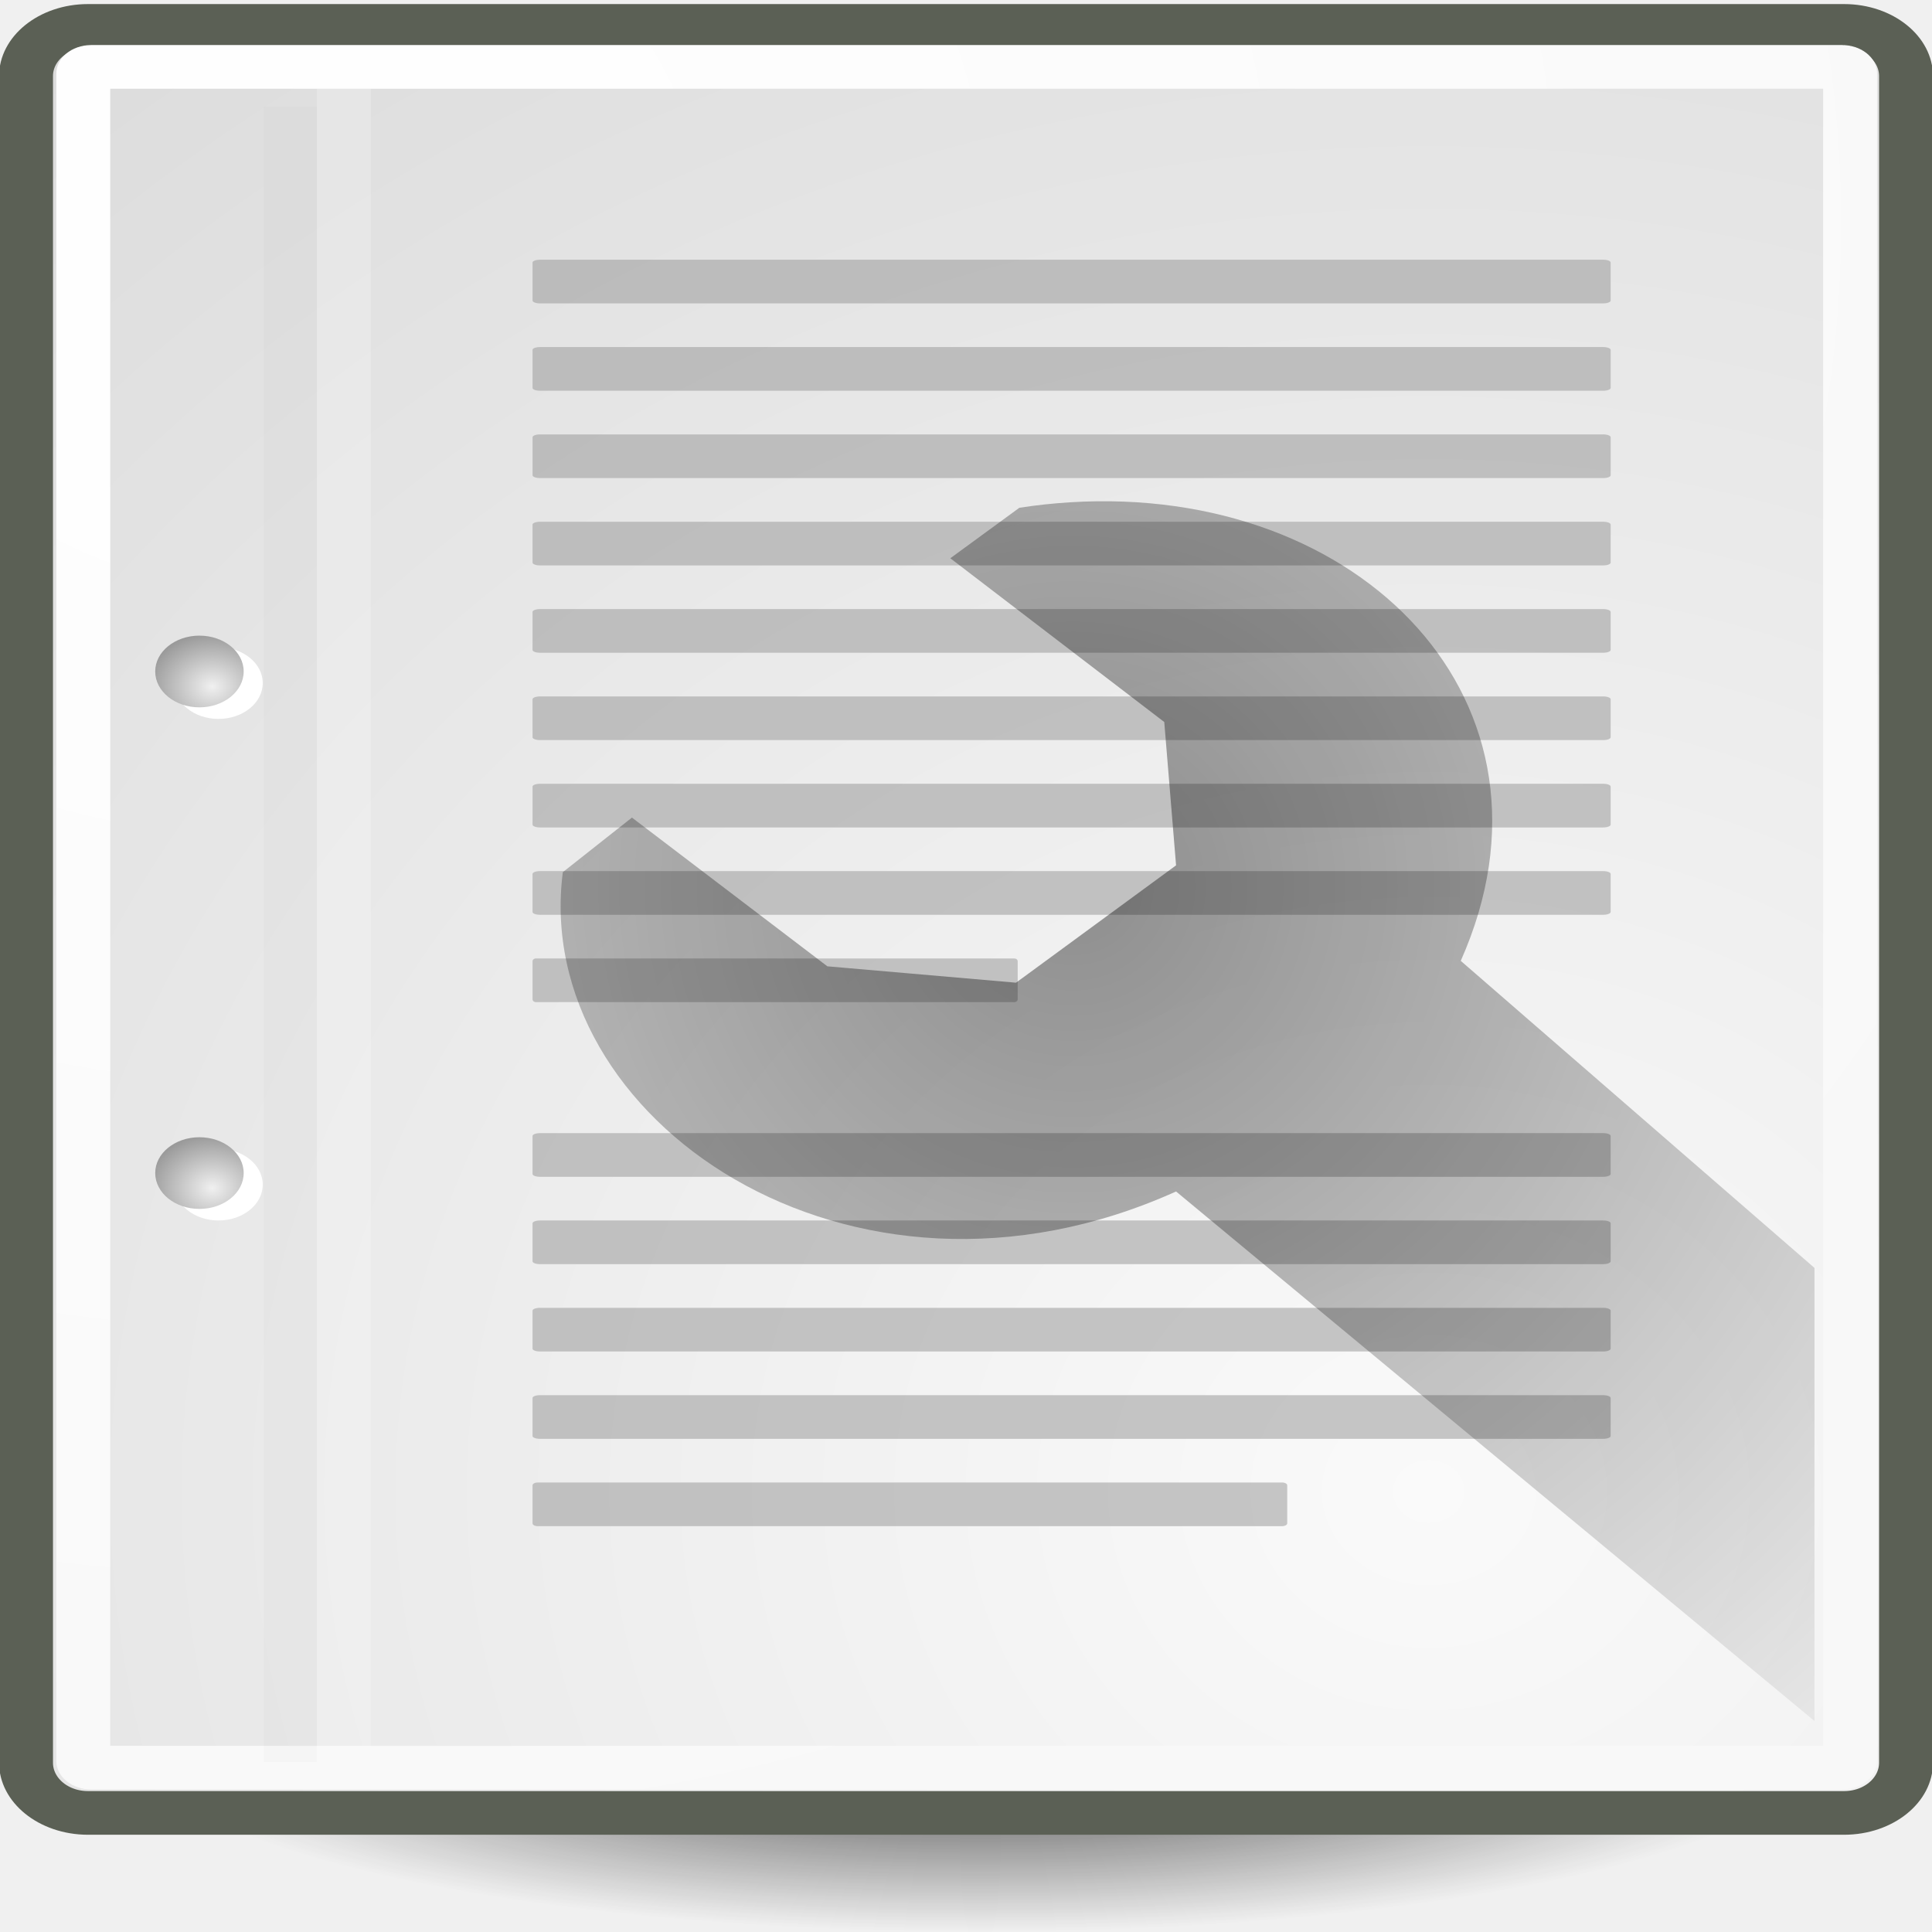
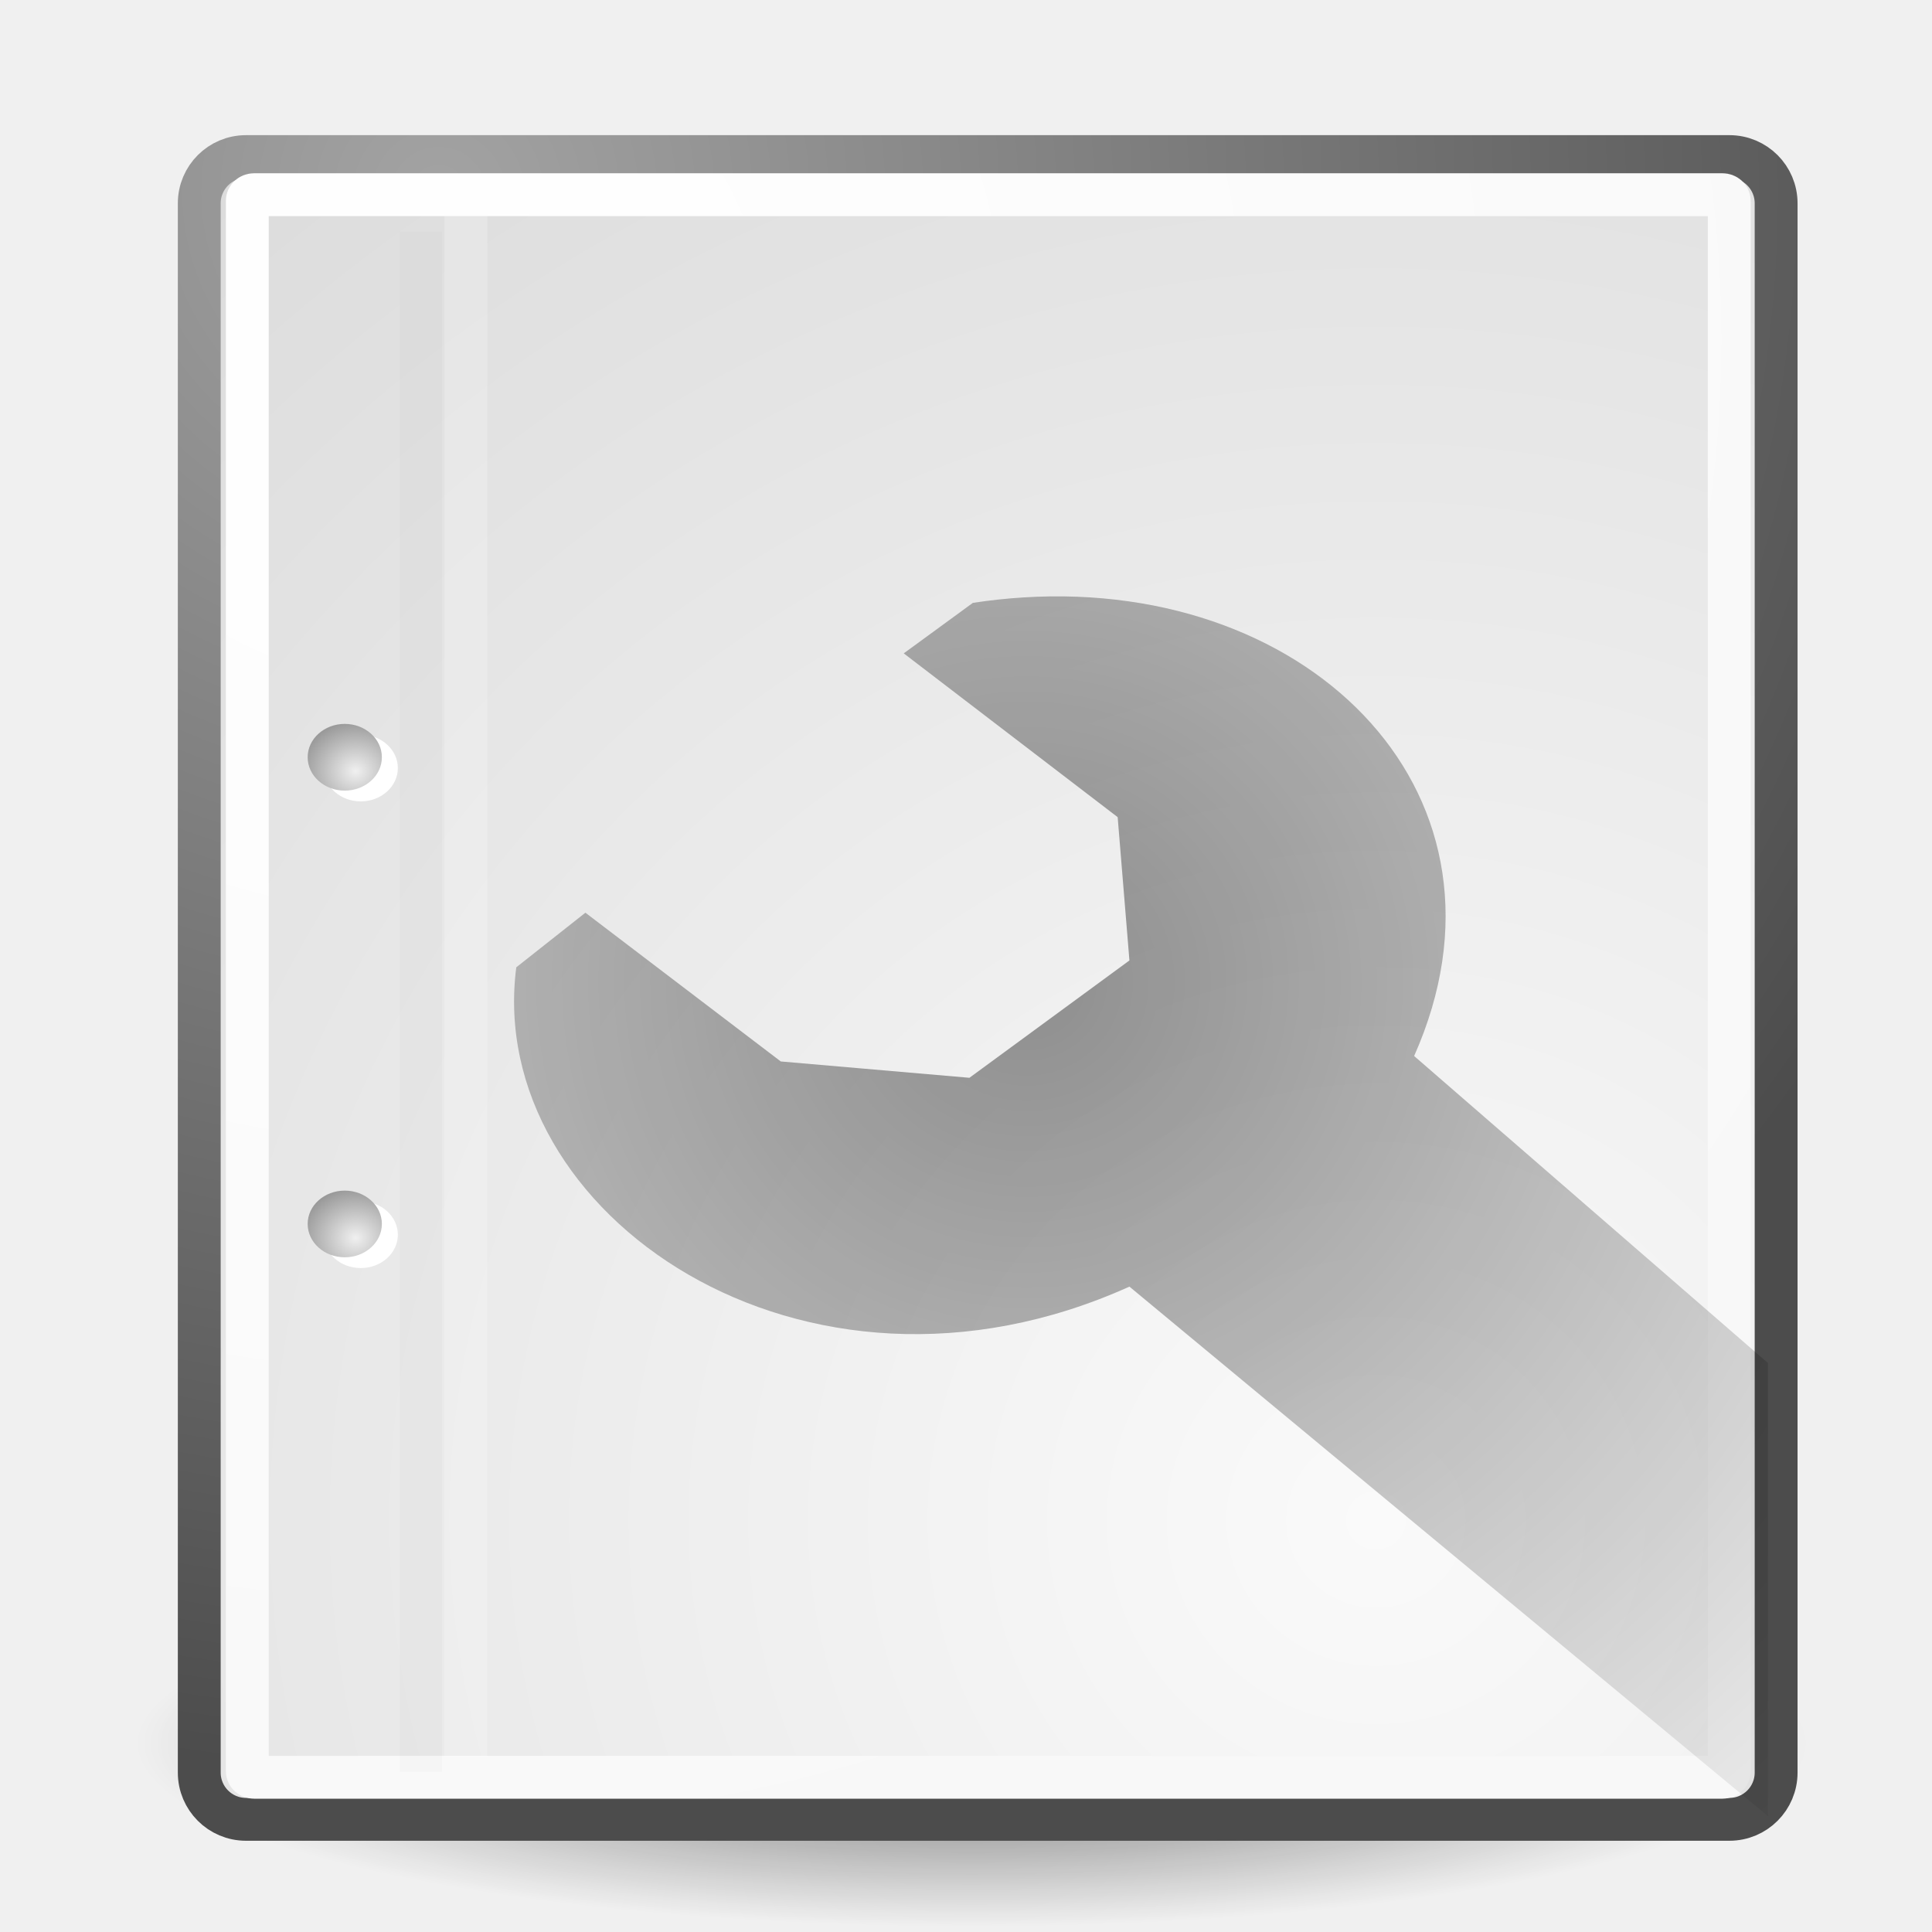
<svg xmlns="http://www.w3.org/2000/svg" xmlns:xlink="http://www.w3.org/1999/xlink" id="svg249" height="22" width="22" version="1.0">
  <defs id="defs3">
+     <radialGradient xlink:href="#linearGradient4542" id="radialGradient4548" cx="24.307" cy="42.078" fx="24.307" fy="42.078" r="15.822" gradientTransform="matrix(1,0,0,0.284916,0,30.08928)" gradientUnits="userSpaceOnUse" />
+     <radialGradient r="37.752" fy="3.756" fx="8.824" cy="3.756" cx="8.824" gradientTransform="matrix(0.498539,0,0,0.477862,0.596062,0.394992)" gradientUnits="userSpaceOnUse" id="radialGradient15656" xlink:href="#linearGradient269" />
+     <radialGradient r="86.708" fy="35.737" fx="33.967" cy="35.737" cx="33.967" gradientTransform="matrix(0.494533,0,0,0.481732,-1.130598,9.588165e-2)" gradientUnits="userSpaceOnUse" id="radialGradient15658" xlink:href="#linearGradient259" />
+     <radialGradient r="38.159" fy="7.268" fx="8.144" cy="7.268" cx="8.144" gradientTransform="matrix(0.498539,0,0,0.477862,0.596062,0.394992)" gradientUnits="userSpaceOnUse" id="radialGradient15668" xlink:href="#linearGradient15662" />
+     <radialGradient xlink:href="#aigrd3" id="radialGradient2285" gradientUnits="userSpaceOnUse" gradientTransform="matrix(0.229703,0,0,0.229703,4.613529,3.979808)" cx="20.892" cy="64.568" fx="20.892" fy="64.568" r="5.257" />
+     <radialGradient xlink:href="#aigrd2" id="radialGradient2283" gradientUnits="userSpaceOnUse" gradientTransform="matrix(0.229703,0,0,0.229703,4.613529,3.979808)" cx="20.892" cy="114.568" fx="20.892" fy="114.568" r="5.256" />
    <linearGradient id="linearGradient2616">
      <stop style="stop-color:#000000;stop-opacity:1;" offset="0" id="stop2618" />
      <stop style="stop-color:#000000;stop-opacity:0;" offset="1" id="stop2620" />
    </linearGradient>
    <linearGradient id="linearGradient4542">
      <stop style="stop-color:#000000;stop-opacity:1;" offset="0" id="stop4544" />
      <stop style="stop-color:#000000;stop-opacity:0;" offset="1" id="stop4546" />
    </linearGradient>
    <linearGradient id="linearGradient15662">
      <stop id="stop15664" offset="0" style="stop-color:#ffffff;stop-opacity:1;" />
      <stop id="stop15666" offset="1" style="stop-color:#f8f8f8;stop-opacity:1;" />
    </linearGradient>
    <radialGradient id="aigrd3" cx="20.892" cy="64.568" r="5.257" fx="20.892" fy="64.568" gradientUnits="userSpaceOnUse">
      <stop offset="0" style="stop-color:#F0F0F0" id="stop15573" />
      <stop offset="1" style="stop-color:#9a9a9a;stop-opacity:1;" id="stop15575" />
    </radialGradient>
    <radialGradient id="aigrd2" cx="20.892" cy="114.568" r="5.256" fx="20.892" fy="114.568" gradientUnits="userSpaceOnUse">
      <stop offset="0" style="stop-color:#F0F0F0" id="stop15566" />
      <stop offset="1" style="stop-color:#9a9a9a;stop-opacity:1;" id="stop15568" />
    </radialGradient>
    <linearGradient id="linearGradient269">
      <stop id="stop270" offset="0" style="stop-color:#a3a3a3;stop-opacity:1;" />
      <stop id="stop271" offset="1" style="stop-color:#4c4c4c;stop-opacity:1;" />
    </linearGradient>
    <linearGradient id="linearGradient259">
      <stop id="stop260" offset="0" style="stop-color:#fafafa;stop-opacity:1;" />
      <stop id="stop261" offset="1" style="stop-color:#bbbbbb;stop-opacity:1;" />
    </linearGradient>
    <radialGradient xlink:href="#linearGradient4542" id="radialGradient1983" gradientUnits="userSpaceOnUse" gradientTransform="matrix(1,0,0,0.284916,0,30.08928)" cx="24.307" cy="42.078" fx="24.307" fy="42.078" r="15.822" />
    <radialGradient xlink:href="#linearGradient259" id="radialGradient1985" gradientUnits="userSpaceOnUse" gradientTransform="scale(0.960493,1.041132)" cx="33.967" cy="35.737" fx="33.967" fy="35.737" r="86.708" />
    <radialGradient xlink:href="#linearGradient15662" id="radialGradient1987" gradientUnits="userSpaceOnUse" gradientTransform="matrix(0.968273,0,0,1.032767,3.353553,0.646447)" cx="8.144" cy="7.268" fx="8.144" fy="7.268" r="38.159" />
    <radialGradient xlink:href="#aigrd2" id="radialGradient1989" gradientUnits="userSpaceOnUse" gradientTransform="matrix(0.229703,0,0,0.229703,4.613529,3.979808)" cx="20.892" cy="114.568" fx="20.892" fy="114.568" r="5.256" />
    <radialGradient xlink:href="#aigrd3" id="radialGradient1991" gradientUnits="userSpaceOnUse" gradientTransform="matrix(0.229703,0,0,0.229703,4.613529,3.979808)" cx="20.892" cy="64.568" fx="20.892" fy="64.568" r="5.257" />
    <radialGradient xlink:href="#linearGradient2616" id="radialGradient1993" gradientUnits="userSpaceOnUse" gradientTransform="matrix(2.110988,0,0,2.53493,-28.91913,-38.04383)" cx="26.03" cy="24.227" fx="26.03" fy="24.227" r="11.63" />
+     <radialGradient xlink:href="#linearGradient2616" id="radialGradient2198" gradientUnits="userSpaceOnUse" gradientTransform="matrix(1.295811,0,0,1.260585,-22.03945,-19.35358)" cx="26.03" cy="24.227" fx="26.03" fy="24.227" r="11.63" />
+     <radialGradient xlink:href="#linearGradient15662" id="radialGradient2230" gradientUnits="userSpaceOnUse" gradientTransform="matrix(0.594366,0,0,0.513581,-1.698828,-1.196629)" cx="8.144" cy="7.268" fx="8.144" fy="7.268" r="38.159" />
+     <radialGradient xlink:href="#linearGradient259" id="radialGradient2233" gradientUnits="userSpaceOnUse" gradientTransform="matrix(0.58959,0,0,0.51774,-3.757376,-1.518098)" cx="33.967" cy="35.737" fx="33.967" fy="35.737" r="86.708" />
  </defs>
  <g id="layer6" />
  <g style="display:inline" id="layer1" />
  <g id="layer5" style="display:inline">
-     <g id="g1948" transform="matrix(0.613841,0,0,0.497286,-3.757376,-1.518098)">
-       <path transform="translate(0,0.707108)" d="M 40.128 42.078 A 15.822 4.508 0 1 1  8.485,42.078 A 15.822 4.508 0 1 1  40.128 42.078 z" id="path3667" style="opacity:0.784;color:black;fill:url(#radialGradient1983);fill-opacity:1;fill-rule:evenodd;stroke:none;stroke-width:2;stroke-linecap:round;stroke-linejoin:round;marker:none;marker-start:none;marker-mid:none;marker-end:none;stroke-miterlimit:4;stroke-dasharray:none;stroke-dashoffset:0;stroke-opacity:1;visibility:visible;display:inline;overflow:visible" />
-       <rect ry="1.149" y="3.646" x="6.604" height="40.92" width="34.875" id="rect15391" style="color:black;fill:url(#radialGradient1985);fill-opacity:1;fill-rule:nonzero;stroke:#5b6055;stroke-width:1;stroke-linecap:round;stroke-linejoin:round;marker:none;marker-start:none;marker-mid:none;marker-end:none;stroke-miterlimit:4;stroke-dashoffset:0;stroke-opacity:1;visibility:visible;display:block;overflow:visible" />
-       <rect rx="0.149" ry="0.149" y="4.584" x="7.666" height="38.946" width="32.776" id="rect15660" style="color:black;fill:none;fill-opacity:1;fill-rule:nonzero;stroke:url(#radialGradient1987);stroke-width:1;stroke-linecap:round;stroke-linejoin:round;marker:none;marker-start:none;marker-mid:none;marker-end:none;stroke-miterlimit:4;stroke-dashoffset:0;stroke-opacity:1;visibility:visible;display:block;overflow:visible" />
-       <g id="g2270" transform="translate(0.646447,-3.798933e-2)" style="display:inline">
-         <g transform="matrix(0.229703,0,0,0.229703,4.967081,4.244972)" style="fill:white;fill-opacity:1;fill-rule:nonzero;stroke:black;stroke-miterlimit:4" id="g1440">
-           <radialGradient gradientUnits="userSpaceOnUse" fy="114.568" fx="20.892" r="5.256" cy="114.568" cx="20.892" id="radialGradient1442">
-             <stop id="stop1444" style="stop-color:#F0F0F0" offset="0" />
-             <stop id="stop1446" style="stop-color:#474747" offset="1" />
-           </radialGradient>
-           <path id="path1448" d="M 23.428,113.07 C 23.428,115.043 21.828,116.642 19.855,116.642 C 17.881,116.642 16.282,115.042 16.282,113.07 C 16.282,111.096 17.882,109.497 19.855,109.497 C 21.828,109.497 23.428,111.097 23.428,113.07 z " style="stroke:none" />
-           <radialGradient gradientUnits="userSpaceOnUse" fy="64.568" fx="20.892" r="5.257" cy="64.568" cx="20.892" id="radialGradient1450">
-             <stop id="stop1452" style="stop-color:#F0F0F0" offset="0" />
-             <stop id="stop1454" style="stop-color:#474747" offset="1" />
-           </radialGradient>
-           <path id="path1456" d="M 23.428,63.07 C 23.428,65.043 21.828,66.643 19.855,66.643 C 17.881,66.643 16.282,65.043 16.282,63.07 C 16.282,61.096 17.882,59.497 19.855,59.497 C 21.828,59.497 23.428,61.097 23.428,63.07 z " style="stroke:none" />
-         </g>
-         <path id="path15570" d="M 9.995,29.952 C 9.995,30.406 9.627,30.773 9.174,30.773 C 8.721,30.773 8.354,30.405 8.354,29.952 C 8.354,29.499 8.721,29.132 9.174,29.132 C 9.627,29.132 9.995,29.499 9.995,29.952 z " style="fill:url(#radialGradient1989);fill-rule:nonzero;stroke:none;stroke-miterlimit:4" />
-         <path id="path15577" d="M 9.995,18.467 C 9.995,18.92 9.627,19.288 9.174,19.288 C 8.721,19.288 8.354,18.92 8.354,18.467 C 8.354,18.014 8.721,17.646 9.174,17.646 C 9.627,17.646 9.995,18.014 9.995,18.467 z " style="fill:url(#radialGradient1991);fill-rule:nonzero;stroke:none;stroke-miterlimit:4" />
+     <path style="opacity:0.567;color:black;fill:url(#radialGradient4548);fill-opacity:1;fill-rule:evenodd;stroke:none;stroke-width:2;stroke-linecap:round;stroke-linejoin:round;marker:none;marker-start:none;marker-mid:none;marker-end:none;stroke-miterlimit:4;stroke-dasharray:none;stroke-dashoffset:0;stroke-opacity:1;visibility:visible;display:inline;overflow:visible" id="path2163" d="M 40.128 42.078 A 15.822 4.508 0 1 1  8.485,42.078 A 15.822 4.508 0 1 1  40.128 42.078 z" transform="matrix(0.601166,0,0,0.462701,-3.546628,0.382162)" />
+     <rect ry="0.532" y="1.783" x="2.269" height="18.934" width="17.956" id="rect2165" style="color:black;fill:url(#radialGradient15658);fill-opacity:1;fill-rule:nonzero;stroke:url(#radialGradient15656);stroke-width:0.488;stroke-linecap:round;stroke-linejoin:round;marker:none;marker-start:none;marker-mid:none;marker-end:none;stroke-miterlimit:4;stroke-dashoffset:0;stroke-opacity:1;visibility:visible;display:block;overflow:visible" />
+     <rect rx="0.077" ry="0.069" y="2.217" x="2.816" height="18.021" width="16.875" id="rect2167" style="color:black;fill:none;fill-opacity:1;fill-rule:nonzero;stroke:url(#radialGradient15668);stroke-width:0.488;stroke-linecap:round;stroke-linejoin:round;marker:none;marker-start:none;marker-mid:none;marker-end:none;stroke-miterlimit:4;stroke-dashoffset:0;stroke-opacity:1;visibility:visible;display:block;overflow:visible" />
+     <g style="display:inline" id="g2169" transform="matrix(0.514874,0,0,0.462701,-0.797758,7.831165e-2)">
+       <g transform="matrix(0.229703,0,0,0.229703,4.967081,4.244972)" style="fill:white;fill-opacity:1;fill-rule:nonzero;stroke:black;stroke-miterlimit:4" id="g2171">
+         <radialGradient gradientUnits="userSpaceOnUse" fy="114.568" fx="20.892" r="5.256" cy="114.568" cx="20.892" id="radialGradient2173">
+           <stop id="stop2175" style="stop-color:#F0F0F0" offset="0" />
+           <stop id="stop2177" style="stop-color:#474747" offset="1" />
+         </radialGradient>
+         <path id="path2179" d="M 23.428,113.07 C 23.428,115.043 21.828,116.642 19.855,116.642 C 17.881,116.642 16.282,115.042 16.282,113.07 C 16.282,111.096 17.882,109.497 19.855,109.497 C 21.828,109.497 23.428,111.097 23.428,113.07 z " style="stroke:none" />
+         <radialGradient gradientUnits="userSpaceOnUse" fy="64.568" fx="20.892" r="5.257" cy="64.568" cx="20.892" id="radialGradient2181">
+           <stop id="stop2183" style="stop-color:#F0F0F0" offset="0" />
+           <stop id="stop2185" style="stop-color:#474747" offset="1" />
+         </radialGradient>
+         <path id="path2187" d="M 23.428,63.07 C 23.428,65.043 21.828,66.643 19.855,66.643 C 17.881,66.643 16.282,65.043 16.282,63.07 C 16.282,61.096 17.882,59.497 19.855,59.497 C 21.828,59.497 23.428,61.097 23.428,63.07 z " style="stroke:none" />
      </g>
-       <path id="path15672" d="M 11.506,5.494 L 11.506,43.401" style="fill:none;fill-opacity:0.75;fill-rule:evenodd;stroke:black;stroke-width:0.989;stroke-linecap:butt;stroke-linejoin:miter;stroke-miterlimit:4;stroke-opacity:0.018;display:inline" />
-       <path id="path15674" d="M 12.5,5.021 L 12.5,43.038" style="fill:none;fill-opacity:0.75;fill-rule:evenodd;stroke:white;stroke-width:1;stroke-linecap:butt;stroke-linejoin:miter;stroke-miterlimit:4;stroke-opacity:0.205;display:inline" />
-       <g id="g2253" transform="matrix(0.909091,0,0,1,2.363628,0)">
-         <rect ry="0.065" rx="0.152" y="9" x="15" height="1" width="22" id="rect15686" style="color:black;fill:#9b9b9b;fill-opacity:0.55;fill-rule:nonzero;stroke:none;stroke-width:1;stroke-linecap:round;stroke-linejoin:round;marker:none;marker-start:none;marker-mid:none;marker-end:none;stroke-miterlimit:4;stroke-dashoffset:0;stroke-opacity:0.082;visibility:visible;display:block;overflow:visible" />
-         <rect ry="0.065" rx="0.152" y="11" x="15" height="1" width="22" id="rect15688" style="color:black;fill:#9b9b9b;fill-opacity:0.55;fill-rule:nonzero;stroke:none;stroke-width:1;stroke-linecap:round;stroke-linejoin:round;marker:none;marker-start:none;marker-mid:none;marker-end:none;stroke-miterlimit:4;stroke-dashoffset:0;stroke-opacity:0.082;visibility:visible;display:block;overflow:visible" />
-         <rect ry="0.065" rx="0.152" y="13" x="15" height="1" width="22" id="rect15690" style="color:black;fill:#9b9b9b;fill-opacity:0.55;fill-rule:nonzero;stroke:none;stroke-width:1;stroke-linecap:round;stroke-linejoin:round;marker:none;marker-start:none;marker-mid:none;marker-end:none;stroke-miterlimit:4;stroke-dashoffset:0;stroke-opacity:0.082;visibility:visible;display:block;overflow:visible" />
-         <rect ry="0.065" rx="0.152" y="15" x="15" height="1" width="22" id="rect15692" style="color:black;fill:#9b9b9b;fill-opacity:0.55;fill-rule:nonzero;stroke:none;stroke-width:1;stroke-linecap:round;stroke-linejoin:round;marker:none;marker-start:none;marker-mid:none;marker-end:none;stroke-miterlimit:4;stroke-dashoffset:0;stroke-opacity:0.082;visibility:visible;display:block;overflow:visible" />
-         <rect ry="0.065" rx="0.152" y="17" x="15" height="1" width="22" id="rect15694" style="color:black;fill:#9b9b9b;fill-opacity:0.55;fill-rule:nonzero;stroke:none;stroke-width:1;stroke-linecap:round;stroke-linejoin:round;marker:none;marker-start:none;marker-mid:none;marker-end:none;stroke-miterlimit:4;stroke-dashoffset:0;stroke-opacity:0.082;visibility:visible;display:block;overflow:visible" />
-         <rect ry="0.065" rx="0.152" y="19" x="15" height="1" width="22" id="rect15696" style="color:black;fill:#9b9b9b;fill-opacity:0.55;fill-rule:nonzero;stroke:none;stroke-width:1;stroke-linecap:round;stroke-linejoin:round;marker:none;marker-start:none;marker-mid:none;marker-end:none;stroke-miterlimit:4;stroke-dashoffset:0;stroke-opacity:0.082;visibility:visible;display:block;overflow:visible" />
-         <rect ry="0.065" rx="0.152" y="21" x="15" height="1" width="22" id="rect15698" style="color:black;fill:#9b9b9b;fill-opacity:0.55;fill-rule:nonzero;stroke:none;stroke-width:1;stroke-linecap:round;stroke-linejoin:round;marker:none;marker-start:none;marker-mid:none;marker-end:none;stroke-miterlimit:4;stroke-dashoffset:0;stroke-opacity:0.082;visibility:visible;display:block;overflow:visible" />
-         <rect ry="0.065" rx="0.152" y="23" x="15" height="1" width="22" id="rect15700" style="color:black;fill:#9b9b9b;fill-opacity:0.55;fill-rule:nonzero;stroke:none;stroke-width:1;stroke-linecap:round;stroke-linejoin:round;marker:none;marker-start:none;marker-mid:none;marker-end:none;stroke-miterlimit:4;stroke-dashoffset:0;stroke-opacity:0.082;visibility:visible;display:block;overflow:visible" />
-         <rect ry="0.065" rx="0.068" y="25" x="15" height="1" width="9.9" id="rect15732" style="color:black;fill:#9b9b9b;fill-opacity:0.55;fill-rule:nonzero;stroke:none;stroke-width:1;stroke-linecap:round;stroke-linejoin:round;marker:none;marker-start:none;marker-mid:none;marker-end:none;stroke-miterlimit:4;stroke-dashoffset:0;stroke-opacity:0.082;visibility:visible;display:block;overflow:visible" />
-         <rect ry="0.065" rx="0.152" y="29" x="15" height="1" width="22" id="rect15736" style="color:black;fill:#9b9b9b;fill-opacity:0.55;fill-rule:nonzero;stroke:none;stroke-width:1;stroke-linecap:round;stroke-linejoin:round;marker:none;marker-start:none;marker-mid:none;marker-end:none;stroke-miterlimit:4;stroke-dashoffset:0;stroke-opacity:0.082;visibility:visible;display:block;overflow:visible" />
-         <rect ry="0.065" rx="0.152" y="31" x="15" height="1" width="22" id="rect15738" style="color:black;fill:#9b9b9b;fill-opacity:0.55;fill-rule:nonzero;stroke:none;stroke-width:1;stroke-linecap:round;stroke-linejoin:round;marker:none;marker-start:none;marker-mid:none;marker-end:none;stroke-miterlimit:4;stroke-dashoffset:0;stroke-opacity:0.082;visibility:visible;display:block;overflow:visible" />
-         <rect ry="0.065" rx="0.152" y="33" x="15" height="1" width="22" id="rect15740" style="color:black;fill:#9b9b9b;fill-opacity:0.55;fill-rule:nonzero;stroke:none;stroke-width:1;stroke-linecap:round;stroke-linejoin:round;marker:none;marker-start:none;marker-mid:none;marker-end:none;stroke-miterlimit:4;stroke-dashoffset:0;stroke-opacity:0.082;visibility:visible;display:block;overflow:visible" />
-         <rect ry="0.065" rx="0.152" y="35" x="15" height="1" width="22" id="rect15742" style="color:black;fill:#9b9b9b;fill-opacity:0.55;fill-rule:nonzero;stroke:none;stroke-width:1;stroke-linecap:round;stroke-linejoin:round;marker:none;marker-start:none;marker-mid:none;marker-end:none;stroke-miterlimit:4;stroke-dashoffset:0;stroke-opacity:0.082;visibility:visible;display:block;overflow:visible" />
-         <rect ry="0.065" rx="0.106" y="37" x="15" height="1" width="15.4" id="rect15744" style="color:black;fill:#9b9b9b;fill-opacity:0.55;fill-rule:nonzero;stroke:none;stroke-width:1;stroke-linecap:round;stroke-linejoin:round;marker:none;marker-start:none;marker-mid:none;marker-end:none;stroke-miterlimit:4;stroke-dashoffset:0;stroke-opacity:0.082;visibility:visible;display:block;overflow:visible" />
-       </g>
-       <path id="path2140" d="M 25.969,14.555 C 25.656,14.579 25.353,14.619 25.031,14.68 L 23.75,15.836 L 27.719,19.586 L 27.938,22.868 L 24.969,25.555 L 21.469,25.18 L 17.844,21.774 C 17.844,21.774 16.562,23.024 16.562,23.024 C 15.972,28.665 21.875,33.711 27.938,30.336 L 39.781,42.461 L 39.781,32.086 L 33.219,25.055 C 35.346,19.147 31.37,14.136 25.969,14.555 z " style="opacity:0.409;color:black;fill:url(#radialGradient1993);fill-opacity:1;fill-rule:nonzero;stroke:none;stroke-width:1;stroke-linecap:butt;stroke-linejoin:miter;marker:none;marker-start:none;marker-mid:none;marker-end:none;stroke-miterlimit:4;stroke-dasharray:none;stroke-dashoffset:0;stroke-opacity:1;visibility:visible;display:inline;overflow:visible" />
+       <path id="path2189" d="M 9.995,29.952 C 9.995,30.406 9.627,30.773 9.174,30.773 C 8.721,30.773 8.354,30.405 8.354,29.952 C 8.354,29.499 8.721,29.132 9.174,29.132 C 9.627,29.132 9.995,29.499 9.995,29.952 z " style="fill:url(#radialGradient2283);fill-rule:nonzero;stroke:none;stroke-miterlimit:4" />
+       <path id="path2191" d="M 9.995,18.467 C 9.995,18.92 9.627,19.288 9.174,19.288 C 8.721,19.288 8.354,18.92 8.354,18.467 C 8.354,18.014 8.721,17.646 9.174,17.646 C 9.627,17.646 9.995,18.014 9.995,18.467 z " style="fill:url(#radialGradient2285);fill-rule:nonzero;stroke:none;stroke-miterlimit:4" />
    </g>
+     <path id="path2193" d="M 4.793,2.638 L 4.793,20.177" style="fill:none;fill-opacity:0.75;fill-rule:evenodd;stroke:black;stroke-width:0.483;stroke-linecap:butt;stroke-linejoin:miter;stroke-miterlimit:4;stroke-opacity:0.018;display:inline" />
+     <path id="path2195" d="M 5.305,2.419 L 5.305,20.01" style="fill:none;fill-opacity:0.75;fill-rule:evenodd;stroke:white;stroke-width:0.488;stroke-linecap:butt;stroke-linejoin:miter;stroke-miterlimit:4;stroke-opacity:0.205;display:inline" />
+     <path style="opacity:0.409;color:black;fill:url(#radialGradient2198);fill-opacity:1;fill-rule:nonzero;stroke:none;stroke-width:1;stroke-linecap:butt;stroke-linejoin:miter;marker:none;marker-start:none;marker-mid:none;marker-end:none;stroke-miterlimit:4;stroke-dasharray:none;stroke-dashoffset:0;stroke-opacity:1;visibility:visible;display:inline;overflow:visible" d="M 11.653,6.803 C 11.461,6.815 11.275,6.835 11.078,6.865 L 10.291,7.44 L 12.727,9.305 L 12.861,10.937 L 11.039,12.273 L 8.891,12.087 L 6.666,10.393 C 6.666,10.393 5.879,11.015 5.879,11.015 C 5.516,13.82 9.14,16.329 12.861,14.651 L 20.132,20.681 L 20.132,15.521 L 16.103,12.025 C 17.409,9.087 14.969,6.595 11.653,6.803 z " id="path2140" />
  </g>
</svg>
